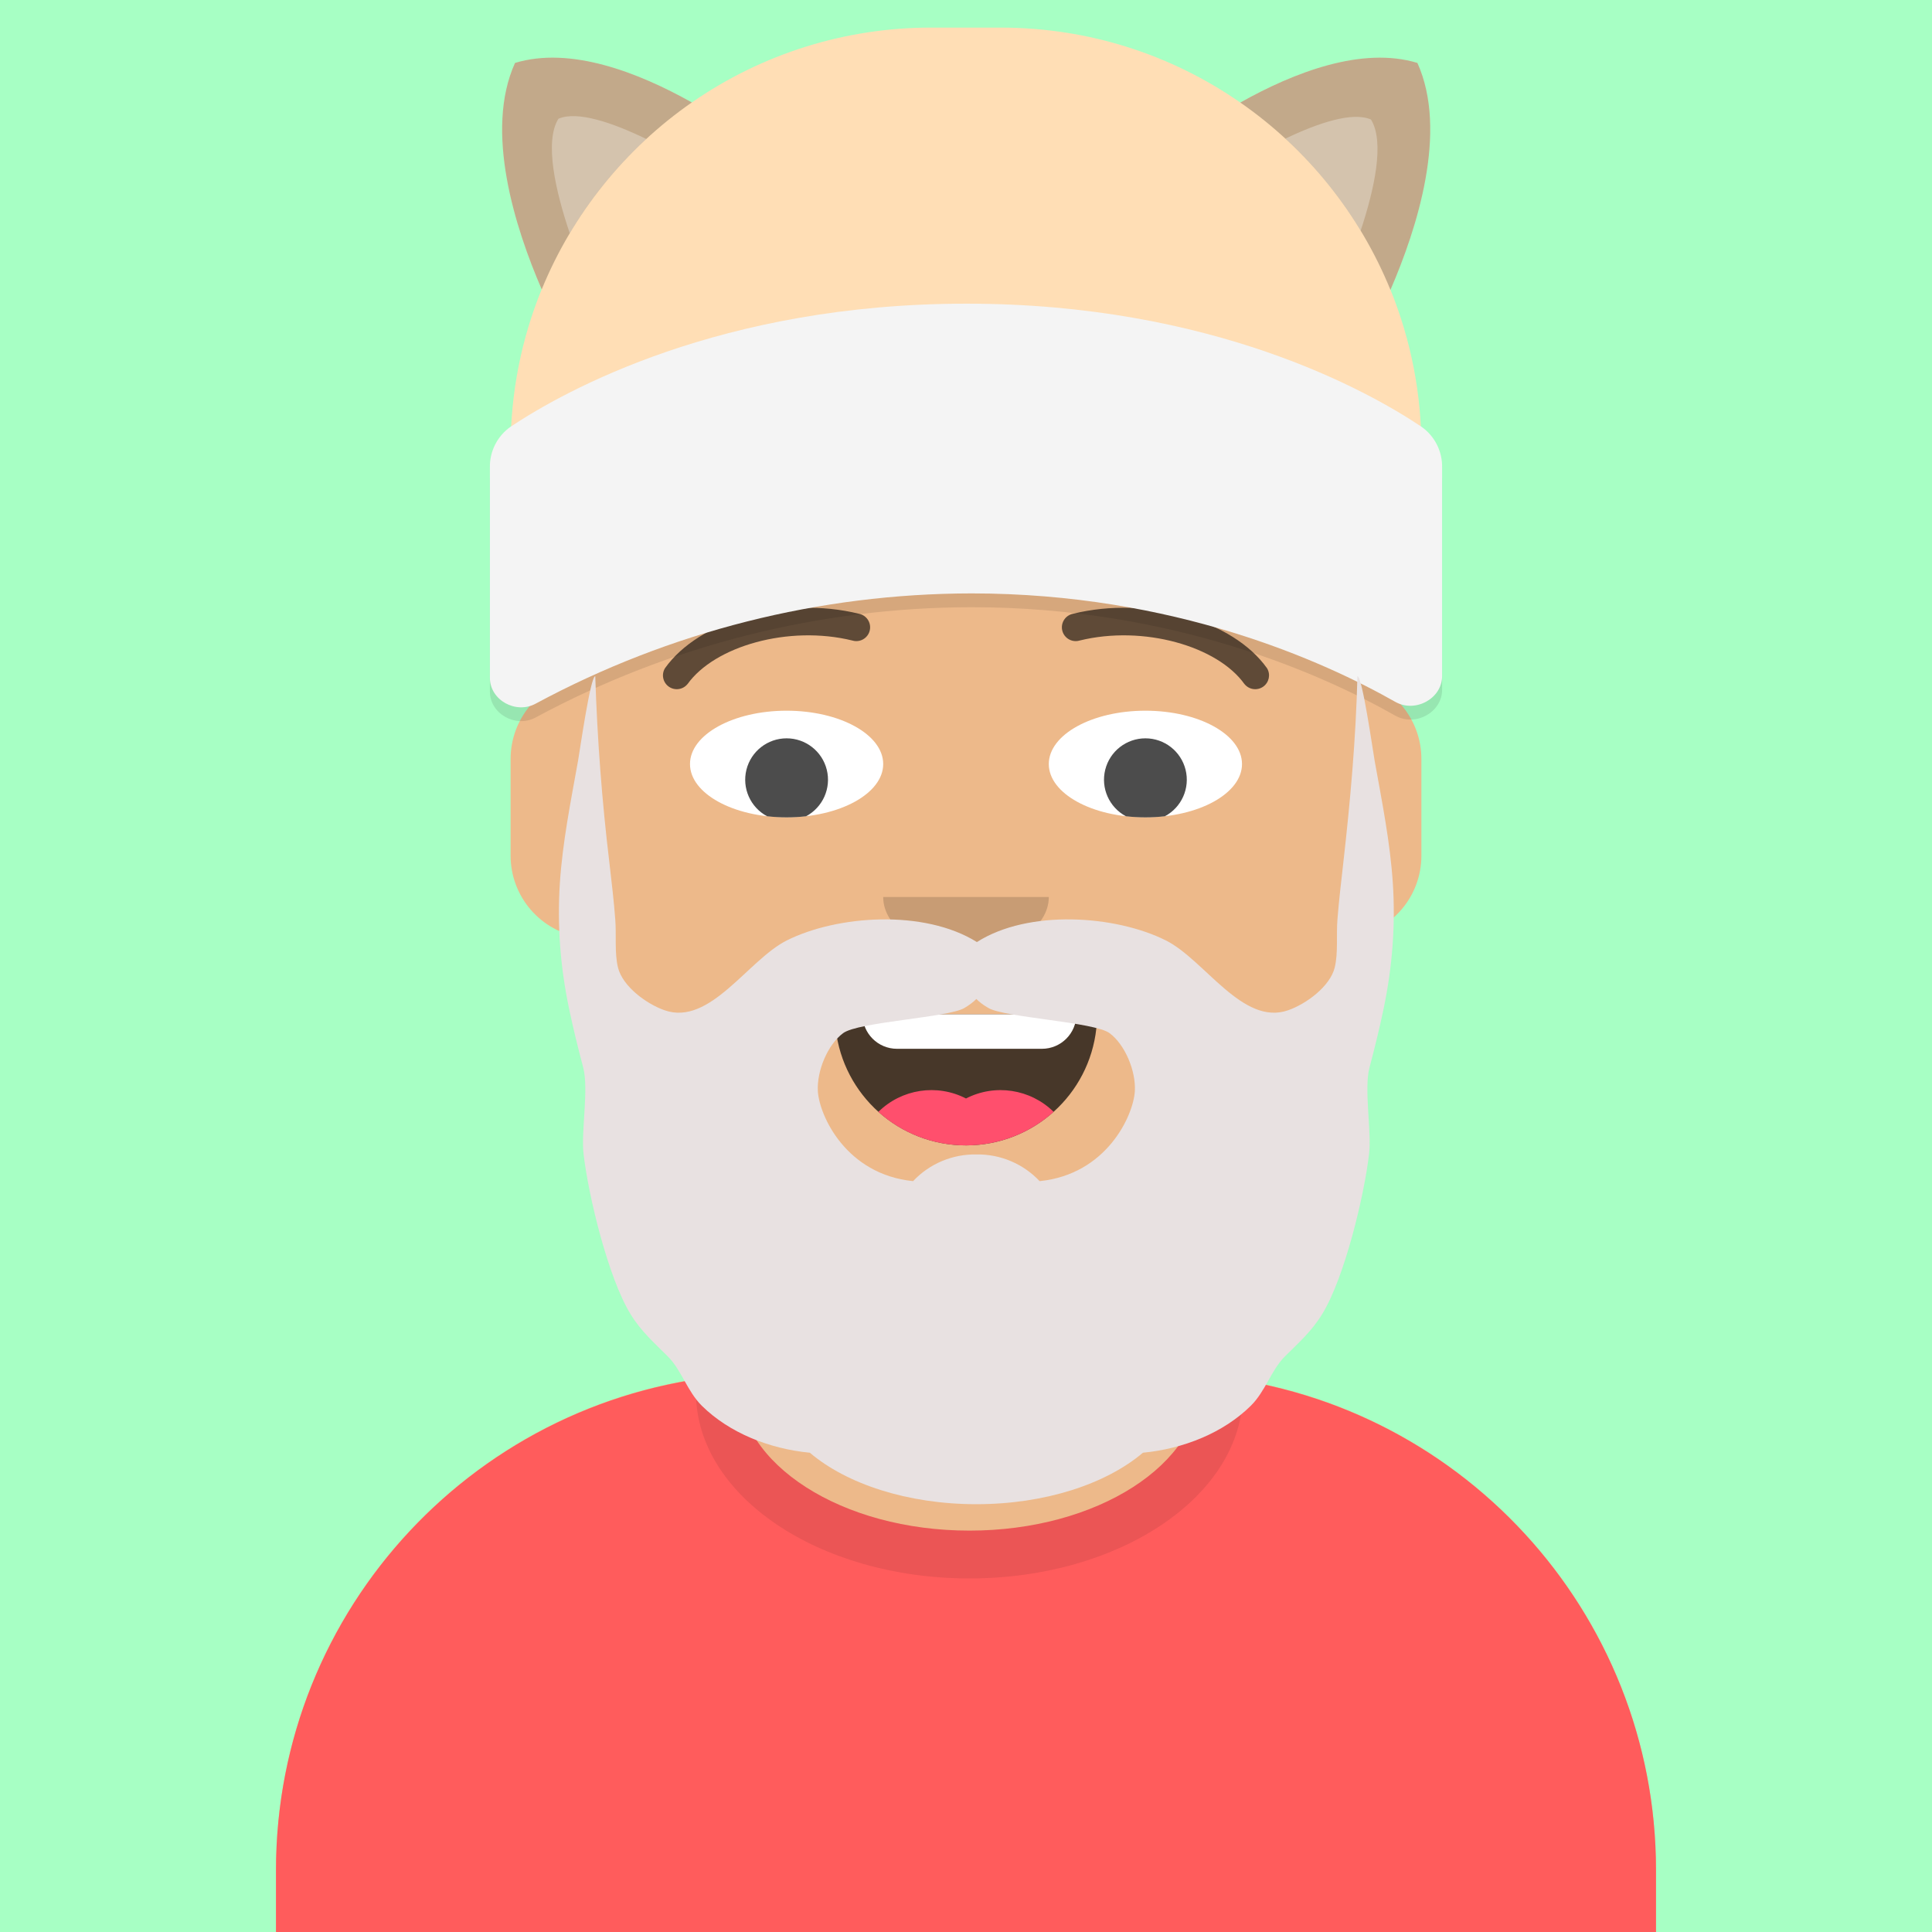
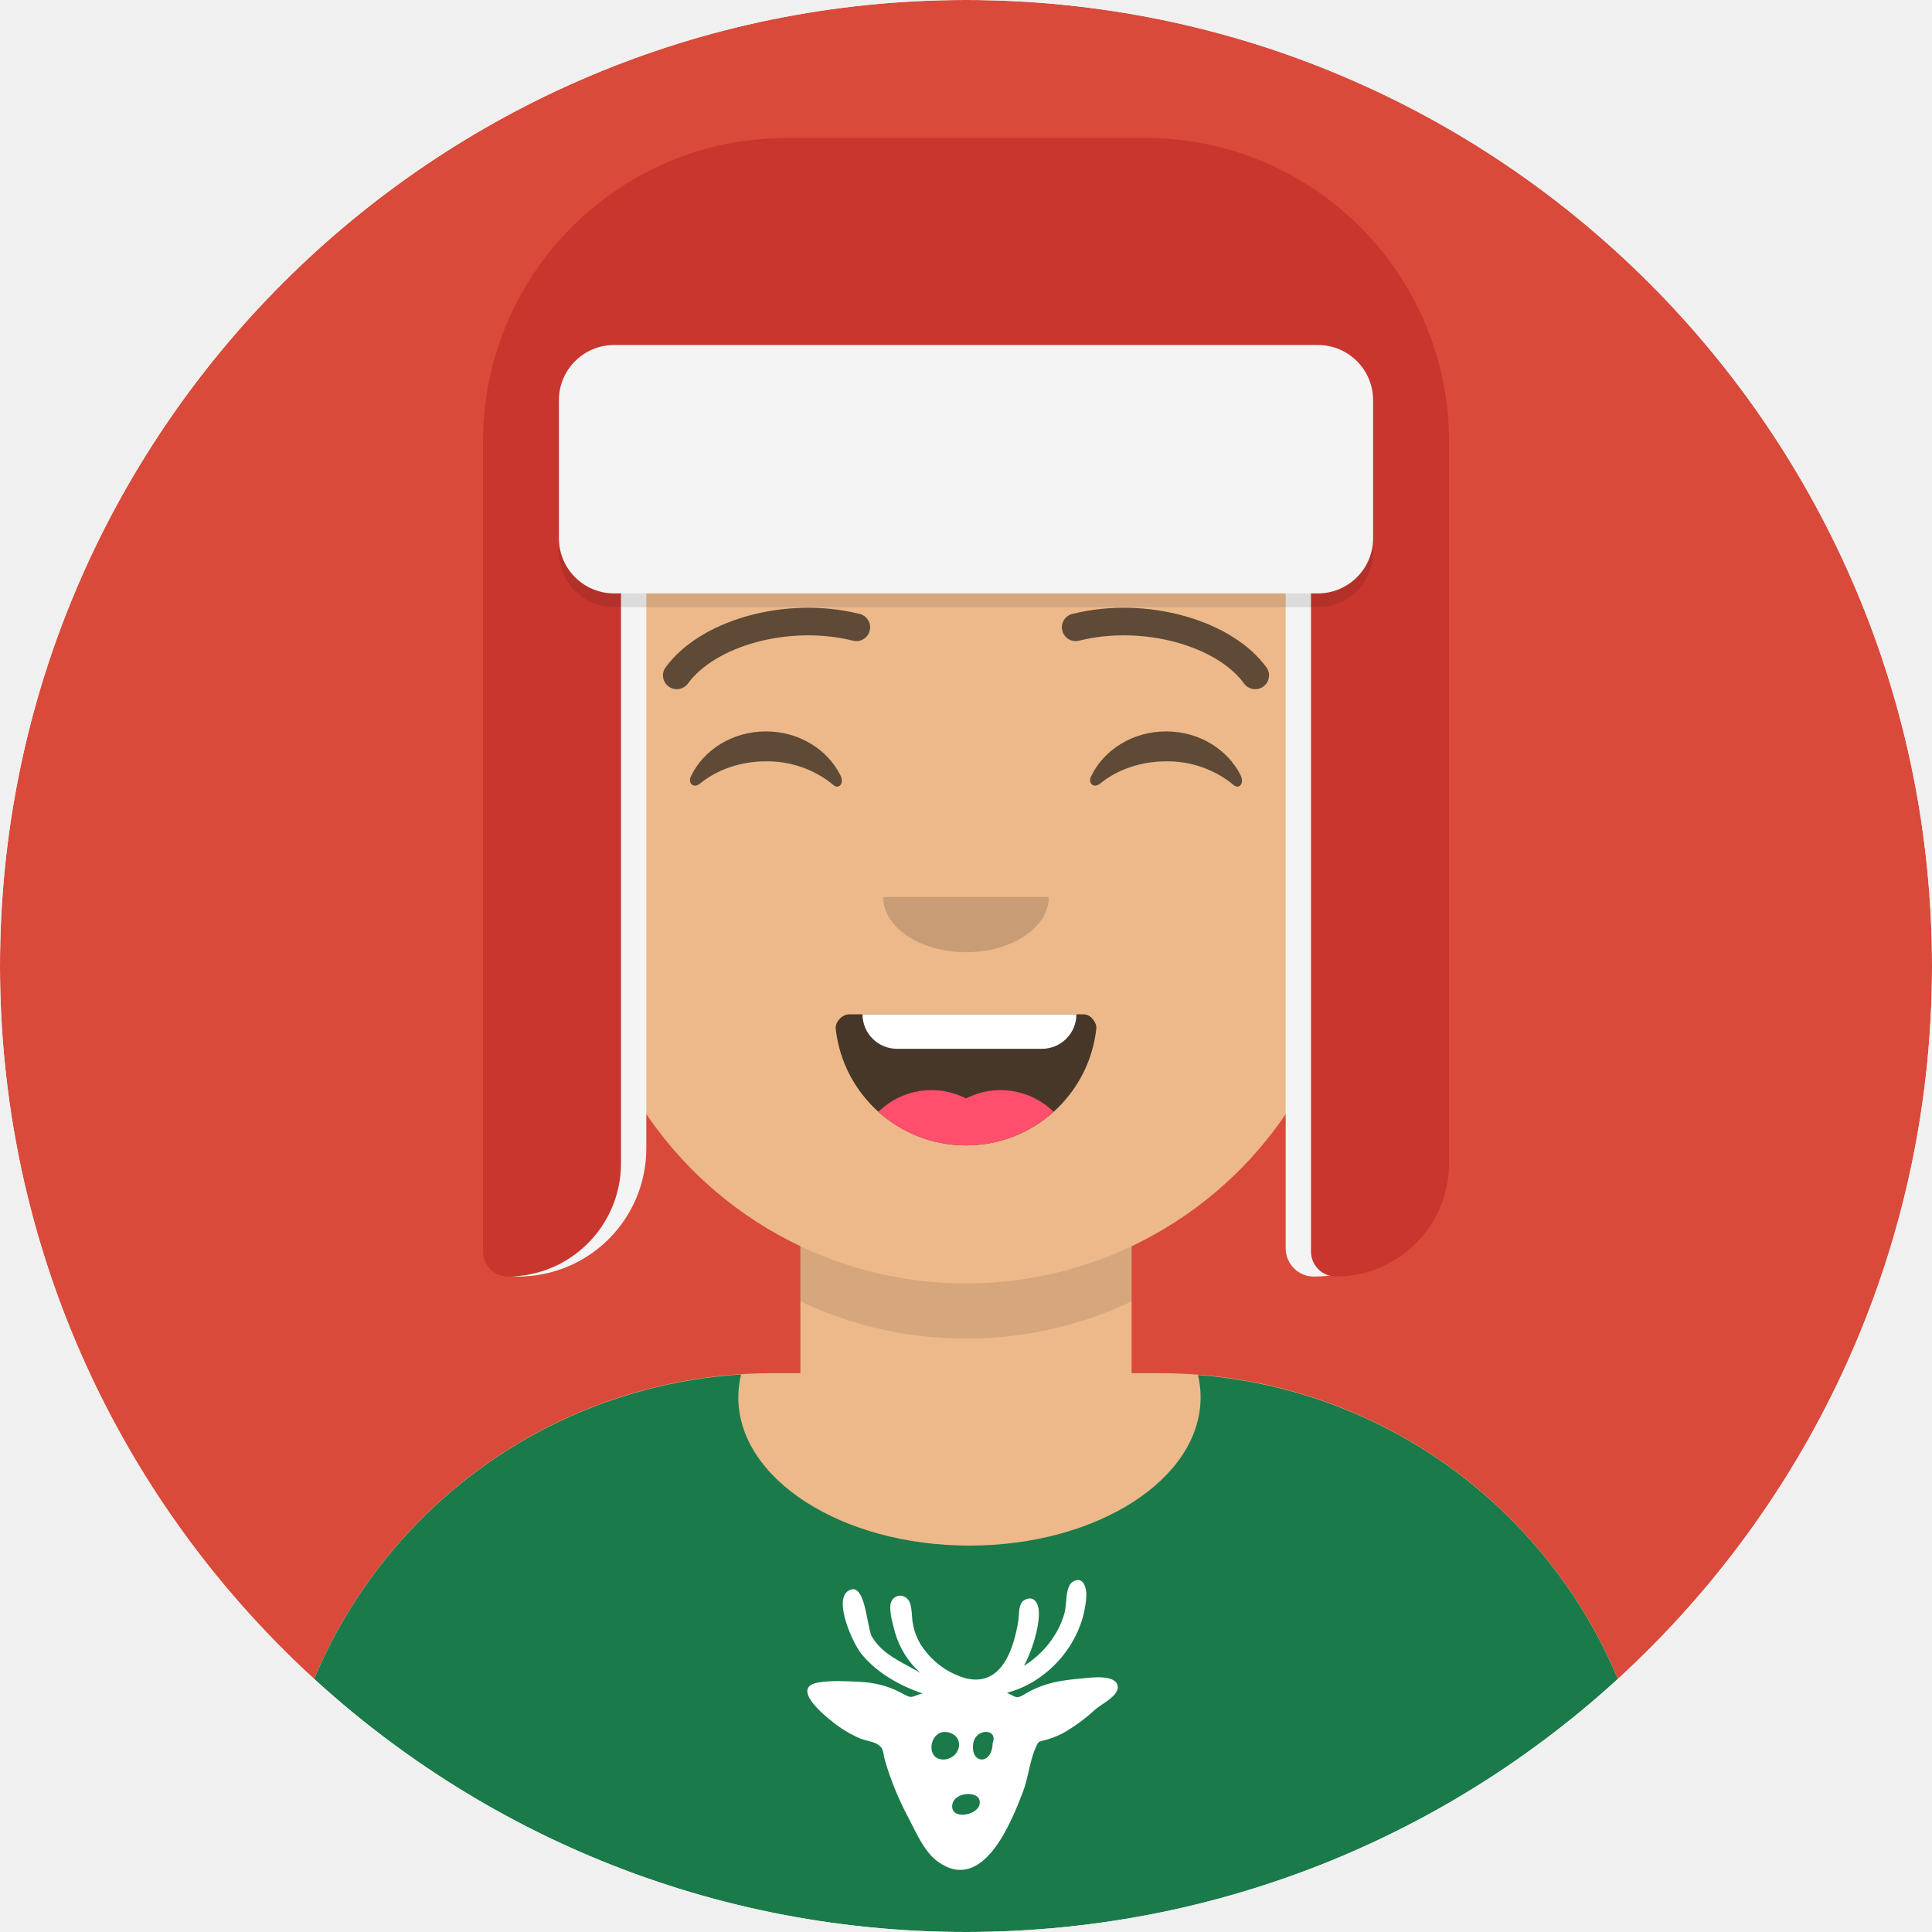
- <svg xmlns="http://www.w3.org/2000/svg" viewBox="0 0 280 280" fill="none" shape-rendering="auto">
-   <mask id="viewboxMask">
-     <rect width="280" height="280" rx="0" ry="0" x="0" y="0" fill="#fff" />
-   </mask>
-   <g mask="url(#viewboxMask)">
-     <rect fill="#a7ffc4" width="280" height="280" x="0" y="0" />
-     <g transform="translate(8)">
-       <path d="M132 36a56 56 0 0 0-56 56v6.17A12 12 0 0 0 66 110v14a12 12 0 0 0 10.3 11.88 56.04 56.04 0 0 0 31.7 44.73v18.4h-4a72 72 0 0 0-72 72v9h200v-9a72 72 0 0 0-72-72h-4v-18.39a56.04 56.04 0 0 0 31.7-44.73A12 12 0 0 0 198 124v-14a12 12 0 0 0-10-11.83V92a56 56 0 0 0-56-56Z" fill="#edb98a" />
-       <path d="M108 180.61v8a55.79 55.79 0 0 0 24 5.39c8.59 0 16.73-1.93 24-5.39v-8a55.79 55.79 0 0 1-24 5.39 55.79 55.79 0 0 1-24-5.39Z" fill="#000" fill-opacity=".1" />
-       <g transform="translate(0 170)">
-         <path d="M132.5 51.83c18.5 0 33.5-9.62 33.5-21.48 0-.36-.01-.7-.04-1.06A72 72 0 0 1 232 101.04V110H32v-8.95a72 72 0 0 1 67.05-71.83c-.03.37-.05.75-.05 1.13 0 11.86 15 21.48 33.5 21.48Z" fill="#ff5c5c" />
-         <path d="M132.5 58.76c21.89 0 39.63-12.05 39.63-26.91 0-.6-.02-1.2-.08-1.8-2-.33-4.03-.59-6.1-.76.04.35.05.7.05 1.06 0 11.86-15 21.48-33.5 21.48S99 42.2 99 30.35c0-.38.02-.76.05-1.13-2.06.14-4.08.36-6.08.67-.07.65-.1 1.3-.1 1.96 0 14.86 17.74 26.91 39.63 26.91Z" fill="#000" fill-opacity=".08" />
+ <svg xmlns="http://www.w3.org/2000/svg" viewBox="0 0 512 512" width="512" height="512">
+   <defs>
+     <clipPath id="fc">
+       <circle cx="256" cy="256" r="256" />
+     </clipPath>
+   </defs>
+   <g clip-path="url(#fc)">
+     <svg viewBox="0 0 280 280" width="512" height="512" preserveAspectRatio="xMidYMid meet">
+       <mask id="viewboxMask">
+         <rect width="280" height="280" rx="0" ry="0" x="0" y="0" fill="#fff" />
+       </mask>
+       <g mask="url(#viewboxMask)">
+         <rect fill="#D94A3A" width="280" height="280" x="0" y="0" />
+         <g transform="translate(8)">
+           <path d="M132 36a56 56 0 0 0-56 56v6.17A12 12 0 0 0 66 110v14a12 12 0 0 0 10.3 11.88 56.04 56.04 0 0 0 31.7 44.73v18.4h-4a72 72 0 0 0-72 72v9h200v-9a72 72 0 0 0-72-72h-4v-18.39a56.04 56.04 0 0 0 31.7-44.73A12 12 0 0 0 198 124v-14a12 12 0 0 0-10-11.83V92a56 56 0 0 0-56-56Z" fill="#edb98a" />
+           <path d="M108 180.61v8a55.79 55.79 0 0 0 24 5.39c8.59 0 16.73-1.93 24-5.39v-8a55.79 55.79 0 0 1-24 5.39 55.79 55.79 0 0 1-24-5.39Z" fill="#000" fill-opacity=".1" />
+           <g transform="translate(0 170)">
+             <path d="M132.5 54C151 54 166 44.37 166 32.5c0-1.1-.13-2.18-.38-3.23A72 72 0 0 1 232 101.05V110H32v-8.95A72 72 0 0 1 99.4 29.2a14.1 14.1 0 0 0-.4 3.3C99 44.37 114 54 132.5 54Z" fill="#1A7A4A" />
+             <g transform="translate(77 58)">
+               <path fill-rule="evenodd" clip-rule="evenodd" d="M71.76 15.26c1.6-.18 4.79-.55 5.2.98.3 1.09-1.16 2.07-2.26 2.8-.34.24-.64.44-.85.61l-.16.14a25.73 25.73 0 0 1-4.66 3.41 12.85 12.85 0 0 1-2.93 1.08c-.28.07-.43.11-.55.2-.15.11-.23.3-.43.74l-.03.08c-.45 1-.73 2.18-1 3.36-.23 1.02-.47 2.04-.81 2.95-1.7 4.46-5.77 14.8-12.27 10.26-1.7-1.2-2.78-3.3-3.75-5.24-.2-.41-.4-.81-.61-1.2a43.46 43.46 0 0 1-3.38-8.24c-.1-.37-.16-.66-.2-.92-.14-.68-.2-1.04-.93-1.5-.37-.23-.9-.36-1.4-.49-.36-.09-.7-.17-.99-.29a17.05 17.05 0 0 1-4.08-2.44c-1.24-.97-6.11-4.95-2.14-5.7 1.8-.33 4.16-.2 6-.11h.07c2.03.1 4.07.57 5.88 1.54h.01c.9.48 1.22.66 1.54.65.2 0 .38-.08.68-.18.24-.1.55-.2.98-.33-3.32-1.12-6.65-3-8.89-5.78-1.2-1.5-4-7.65-1.9-9.06 1.8-1.2 2.42 2 2.88 4.4.2.97.36 1.81.56 2.17 1.24 2.13 3.28 3.23 5.32 4.33.58.32 1.16.63 1.72.96a12.47 12.47 0 0 1-3.67-5.86l-.08-.3c-.31-1.14-.9-3.28-.44-4.19.52-1.04 1.76-1.1 2.45-.22.41.53.48 1.52.54 2.4a8.63 8.63 0 0 0 2.11 5.23 11.17 11.17 0 0 0 5.68 3.73c5.12 1.26 6.91-4.1 7.6-8.25.04-.24.06-.52.08-.81.05-.93.11-2 .97-2.36 1.37-.6 1.9.74 1.94 1.78.09 2.31-1.06 5.85-2.17 7.84 2.8-1.73 5-4.48 5.9-7.69.1-.37.15-.9.2-1.46.1-1.2.22-2.58.98-3.04 1.54-.92 2.02.92 1.97 2.02-.32 6.52-5.3 12.44-11.49 14.07l.55.28c.95.5.98.53 2.3-.25.9-.53 1.86-.93 2.84-1.24 1.47-.45 3.05-.68 4.58-.81l.54-.06Zm-12.9 9.36c-.07 3.27-3.24 3.04-2.82.1.32-2.32 3.68-2.24 2.82-.1Zm-1.93 9.02c-.5 1.56-4.33 2.12-3.9-.17.37-1.95 4.56-2.03 3.9.17ZM51.7 27c-2.82 0-1.9-4.87 1-3.86 2.27.8 1.33 3.86-1 3.86Z" fill="#fff" />
+             </g>
+           </g>
+           <g transform="translate(78 134)">
+             <path fill-rule="evenodd" clip-rule="evenodd" d="M35.12 15.13a19 19 0 0 0 37.77-.09c.08-.77-.77-2.04-1.85-2.04H37.1C36 13 35 14.18 35.12 15.13Z" fill="#000" fill-opacity=".7" />
+             <path d="M70 13H39a5 5 0 0 0 5 5h21a5 5 0 0 0 5-5Z" fill="#fff" />
+             <path d="M66.7 27.14A10.96 10.96 0 0 0 54 25.2a10.95 10.95 0 0 0-12.7 1.94A18.93 18.93 0 0 0 54 32c4.88 0 9.33-1.84 12.7-4.86Z" fill="#FF4F6D" />
+           </g>
+           <g transform="translate(104 122)">
+             <path fill-rule="evenodd" clip-rule="evenodd" d="M16 8c0 4.42 5.37 8 12 8s12-3.58 12-8" fill="#000" fill-opacity=".16" />
+           </g>
+           <g transform="translate(76 90)">
+             <path d="M16.16 22.45c1.85-3.8 6-6.45 10.84-6.45 4.81 0 8.96 2.63 10.82 6.4.55 1.13-.24 2.05-1.03 1.37a15.05 15.05 0 0 0-9.8-3.43c-3.73 0-7.12 1.24-9.55 3.23-.9.73-1.82-.01-1.28-1.12ZM74.16 22.45c1.85-3.8 6-6.45 10.84-6.45 4.81 0 8.96 2.63 10.82 6.4.55 1.13-.24 2.05-1.03 1.37a15.05 15.05 0 0 0-9.8-3.43c-3.74 0-7.13 1.24-9.56 3.23-.9.73-1.82-.01-1.28-1.12Z" fill-rule="evenodd" clip-rule="evenodd" fill="#000" fill-opacity=".6" />
+           </g>
+           <g transform="translate(76 82)">
+             <path d="M15.63 17.16c3.92-5.51 14.65-8.6 23.9-6.33a2 2 0 1 0 .95-3.88c-10.74-2.64-23.17.94-28.11 7.9a2 2 0 0 0 3.26 2.3ZM96.37 17.16c-3.91-5.51-14.65-8.6-23.9-6.33a2 2 0 1 1-.95-3.88c10.74-2.64 23.17.94 28.11 7.9a2 2 0 0 1-3.26 2.3Z" fill="#000" fill-opacity=".6" />
+           </g>
+           <g transform="translate(-1)">
+             <path d="M86.67 68H64v112.91a4.09 4.09 0 0 0 4.09 4.1 18.58 18.58 0 0 0 18.58-18.6V68ZM202 68h-22.67v112.91a4.09 4.09 0 0 0 4.09 4.1A18.58 18.58 0 0 0 202 166.4V68Z" fill="#F4F4F4" />
+             <path d="M63 64a44 44 0 0 1 44-44h52a44 44 0 0 1 44 44v104.6a16.4 16.4 0 0 1-16.4 16.4c-1.98 0-3.6-1.62-3.6-3.6V74H83v94.6A16.4 16.4 0 0 1 66.6 185c-1.99 0-3.6-1.62-3.6-3.6V64Z" fill="#C8362E" />
+             <rect x="74" y="52" width="118" height="36" rx="8" fill="#000" fill-opacity=".1" />
+             <rect x="74" y="50" width="118" height="36" rx="8" fill="#F4F4F4" />
+           </g>
+           <g transform="translate(49 72)" />
+           <g transform="translate(62 42)" />
+         </g>
      </g>
-       <g transform="translate(78 134)">
-         <path fill-rule="evenodd" clip-rule="evenodd" d="M35.12 15.13a19 19 0 0 0 37.77-.09c.08-.77-.77-2.04-1.85-2.04H37.1C36 13 35 14.18 35.12 15.13Z" fill="#000" fill-opacity=".7" />
-         <path d="M70 13H39a5 5 0 0 0 5 5h21a5 5 0 0 0 5-5Z" fill="#fff" />
-         <path d="M66.7 27.14A10.96 10.96 0 0 0 54 25.2a10.95 10.95 0 0 0-12.7 1.94A18.93 18.93 0 0 0 54 32c4.88 0 9.33-1.84 12.7-4.86Z" fill="#FF4F6D" />
-       </g>
-       <g transform="translate(104 122)">
-         <path fill-rule="evenodd" clip-rule="evenodd" d="M16 8c0 4.42 5.37 8 12 8s12-3.58 12-8" fill="#000" fill-opacity=".16" />
-       </g>
-       <g transform="translate(76 90)">
-         <path d="M44 20.73c0 4.26-6.27 7.72-14 7.72S16 25 16 20.73C16 16.46 22.27 13 30 13s14 3.46 14 7.73ZM96 20.73c0 4.26-6.27 7.72-14 7.72S68 25 68 20.73C68 16.46 74.27 13 82 13s14 3.46 14 7.73Z" fill="#fff" />
-         <path d="M32.82 28.3a25.15 25.15 0 0 1-5.64 0 6 6 0 1 1 5.64 0ZM84.82 28.3a25.15 25.15 0 0 1-5.64 0 6 6 0 1 1 5.64 0Z" fill="#000" fill-opacity=".7" />
-       </g>
-       <g transform="translate(76 82)">
-         <path d="M15.63 17.16c3.92-5.51 14.65-8.6 23.9-6.33a2 2 0 1 0 .95-3.88c-10.74-2.64-23.17.94-28.11 7.9a2 2 0 0 0 3.26 2.3ZM96.37 17.16c-3.91-5.51-14.65-8.6-23.9-6.33a2 2 0 1 1-.95-3.88c10.74-2.64 23.17.94 28.11 7.9a2 2 0 0 1-3.26 2.3Z" fill="#000" fill-opacity=".6" />
-       </g>
-       <g transform="translate(-1)">
-         <path d="M67 65c0-8.16 1.6-15.95 4.5-23.06-3.86-8.95-8.33-22.96-3.86-32.82 8-2.43 17.8 1.33 25.63 5.73A60.72 60.72 0 0 1 128 4h10c12.91 0 24.9 4.01 34.75 10.86 7.84-4.4 17.66-8.17 25.67-5.74 4.47 9.88-.03 23.94-3.9 32.88A60.83 60.83 0 0 1 199 65v8H67v-8Z" fill="#ffdeb5" />
-         <path d="M194.52 42c3.87-8.94 8.37-23 3.9-32.88-8.01-2.43-17.83 1.34-25.66 5.74A61.21 61.21 0 0 1 194.51 42ZM93.27 14.85c-7.83-4.4-17.63-8.16-25.63-5.73-4.47 9.86 0 23.87 3.87 32.82 4.5-11 12.12-20.4 21.76-27.1Z" fill="#000" fill-opacity=".24" />
-         <path d="M190.2 33.42c1.99-6 3.5-12.86 1.49-16.1-2.67-1.16-7.59.47-12.4 2.77a61.28 61.28 0 0 1 10.9 13.33ZM86.66 20.14c-4.92-2.38-10-4.11-12.73-2.93-2.06 3.33-.42 10.47 1.64 16.59a61.28 61.28 0 0 1 11.1-13.66Z" fill="#fff" fill-opacity=".3" />
-         <path fill-rule="evenodd" clip-rule="evenodd" d="M64 69.77a7.05 7.05 0 0 1 3.05-5.96c7.8-5.18 30.42-17.8 66.02-17.8 35.6 0 58.14 12.62 65.9 17.81a7.04 7.04 0 0 1 3.03 5.95v30.2c0 3.3-3.9 5.38-6.78 3.75C184.84 97.83 163.1 88 133.8 88a133.57 133.57 0 0 0-63.17 15.98c-2.85 1.56-6.63-.5-6.63-3.75V69.77Z" fill="#000" fill-opacity=".1" />
-         <path fill-rule="evenodd" clip-rule="evenodd" d="M64 67.77a7.05 7.05 0 0 1 3.05-5.96c7.8-5.18 30.42-17.8 66.02-17.8 35.6 0 58.14 12.62 65.9 17.81a7.04 7.04 0 0 1 3.03 5.95v30.2c0 3.3-3.9 5.38-6.78 3.75C184.84 95.83 163.1 86 133.8 86a133.57 133.57 0 0 0-63.17 15.98c-2.85 1.56-6.63-.5-6.63-3.75V67.77Z" fill="#F4F4F4" />
-       </g>
-       <g transform="translate(49 72)">
-         <path fill-rule="evenodd" clip-rule="evenodd" d="M65.18 77.74c2.18-1.64 15.23-2.26 17.58-3.65.73-.43 1.3-.87 1.74-1.31.44.44 1 .88 1.74 1.3 2.35 1.4 15.4 2.02 17.58 3.66 2.21 1.65 3.82 5.44 3.65 8.41-.22 3.56-4.1 12.05-13.8 13.03a12.3 12.3 0 0 0-9.17-3.87 12.3 12.3 0 0 0-9.17 3.87c-9.7-.98-13.58-9.47-13.8-13.03-.17-2.97 1.44-6.76 3.65-8.41Zm.67 17.16h.01-.01ZM144.86 56c-.39-5.97-1.58-11.85-2.63-17.71-.28-1.58-1.8-12.29-2.5-12.29-.23 9.1-1.03 18.08-2.06 27.14-.3 2.7-.63 5.42-.84 8.13-.18 2.2.13 4.85-.4 6.98-.68 2.7-4.08 5.23-6.73 6.16-6.6 2.33-12.1-7.3-17.74-10.12-7.32-3.66-19.9-4.53-27.38.24-7.64-4.77-20.22-3.9-27.54-.24C51.4 67.11 45.9 76.74 39.3 74.41c-2.65-.93-6.05-3.46-6.73-6.16-.53-2.13-.22-4.78-.4-6.98-.2-2.71-.53-5.42-.84-8.13A308.31 308.31 0 0 1 29.27 26c-.7 0-2.22 10.7-2.5 12.29-1.05 5.86-2.24 11.74-2.63 17.7-.4 6.11.07 12.18 1.33 18.17.6 2.87 1.3 5.72 2.05 8.54.83 3.15-.32 9.27.05 12.5.7 6.1 3.58 18 6.81 23.25 1.56 2.54 3.4 4.12 5.44 6.17 1.96 1.97 2.78 5.02 4.9 7.12 3.96 3.9 9.73 6.23 15.65 6.8 5.3 4.51 14.14 7.46 24.13 7.46 10 0 18.82-2.95 24.14-7.46 5.91-.57 11.68-2.9 15.63-6.8 2.13-2.1 2.95-5.15 4.91-7.12 2.05-2.05 3.88-3.63 5.44-6.17 3.23-5.25 6.1-17.15 6.8-23.26.38-3.22-.77-9.34.06-12.49.75-2.82 1.45-5.67 2.05-8.54 1.25-6 1.73-12.06 1.33-18.17Z" fill="#e8e1e1" />
-       </g>
-       <g transform="translate(62 42)" />
-     </g>
+     </svg>
  </g>
</svg>
